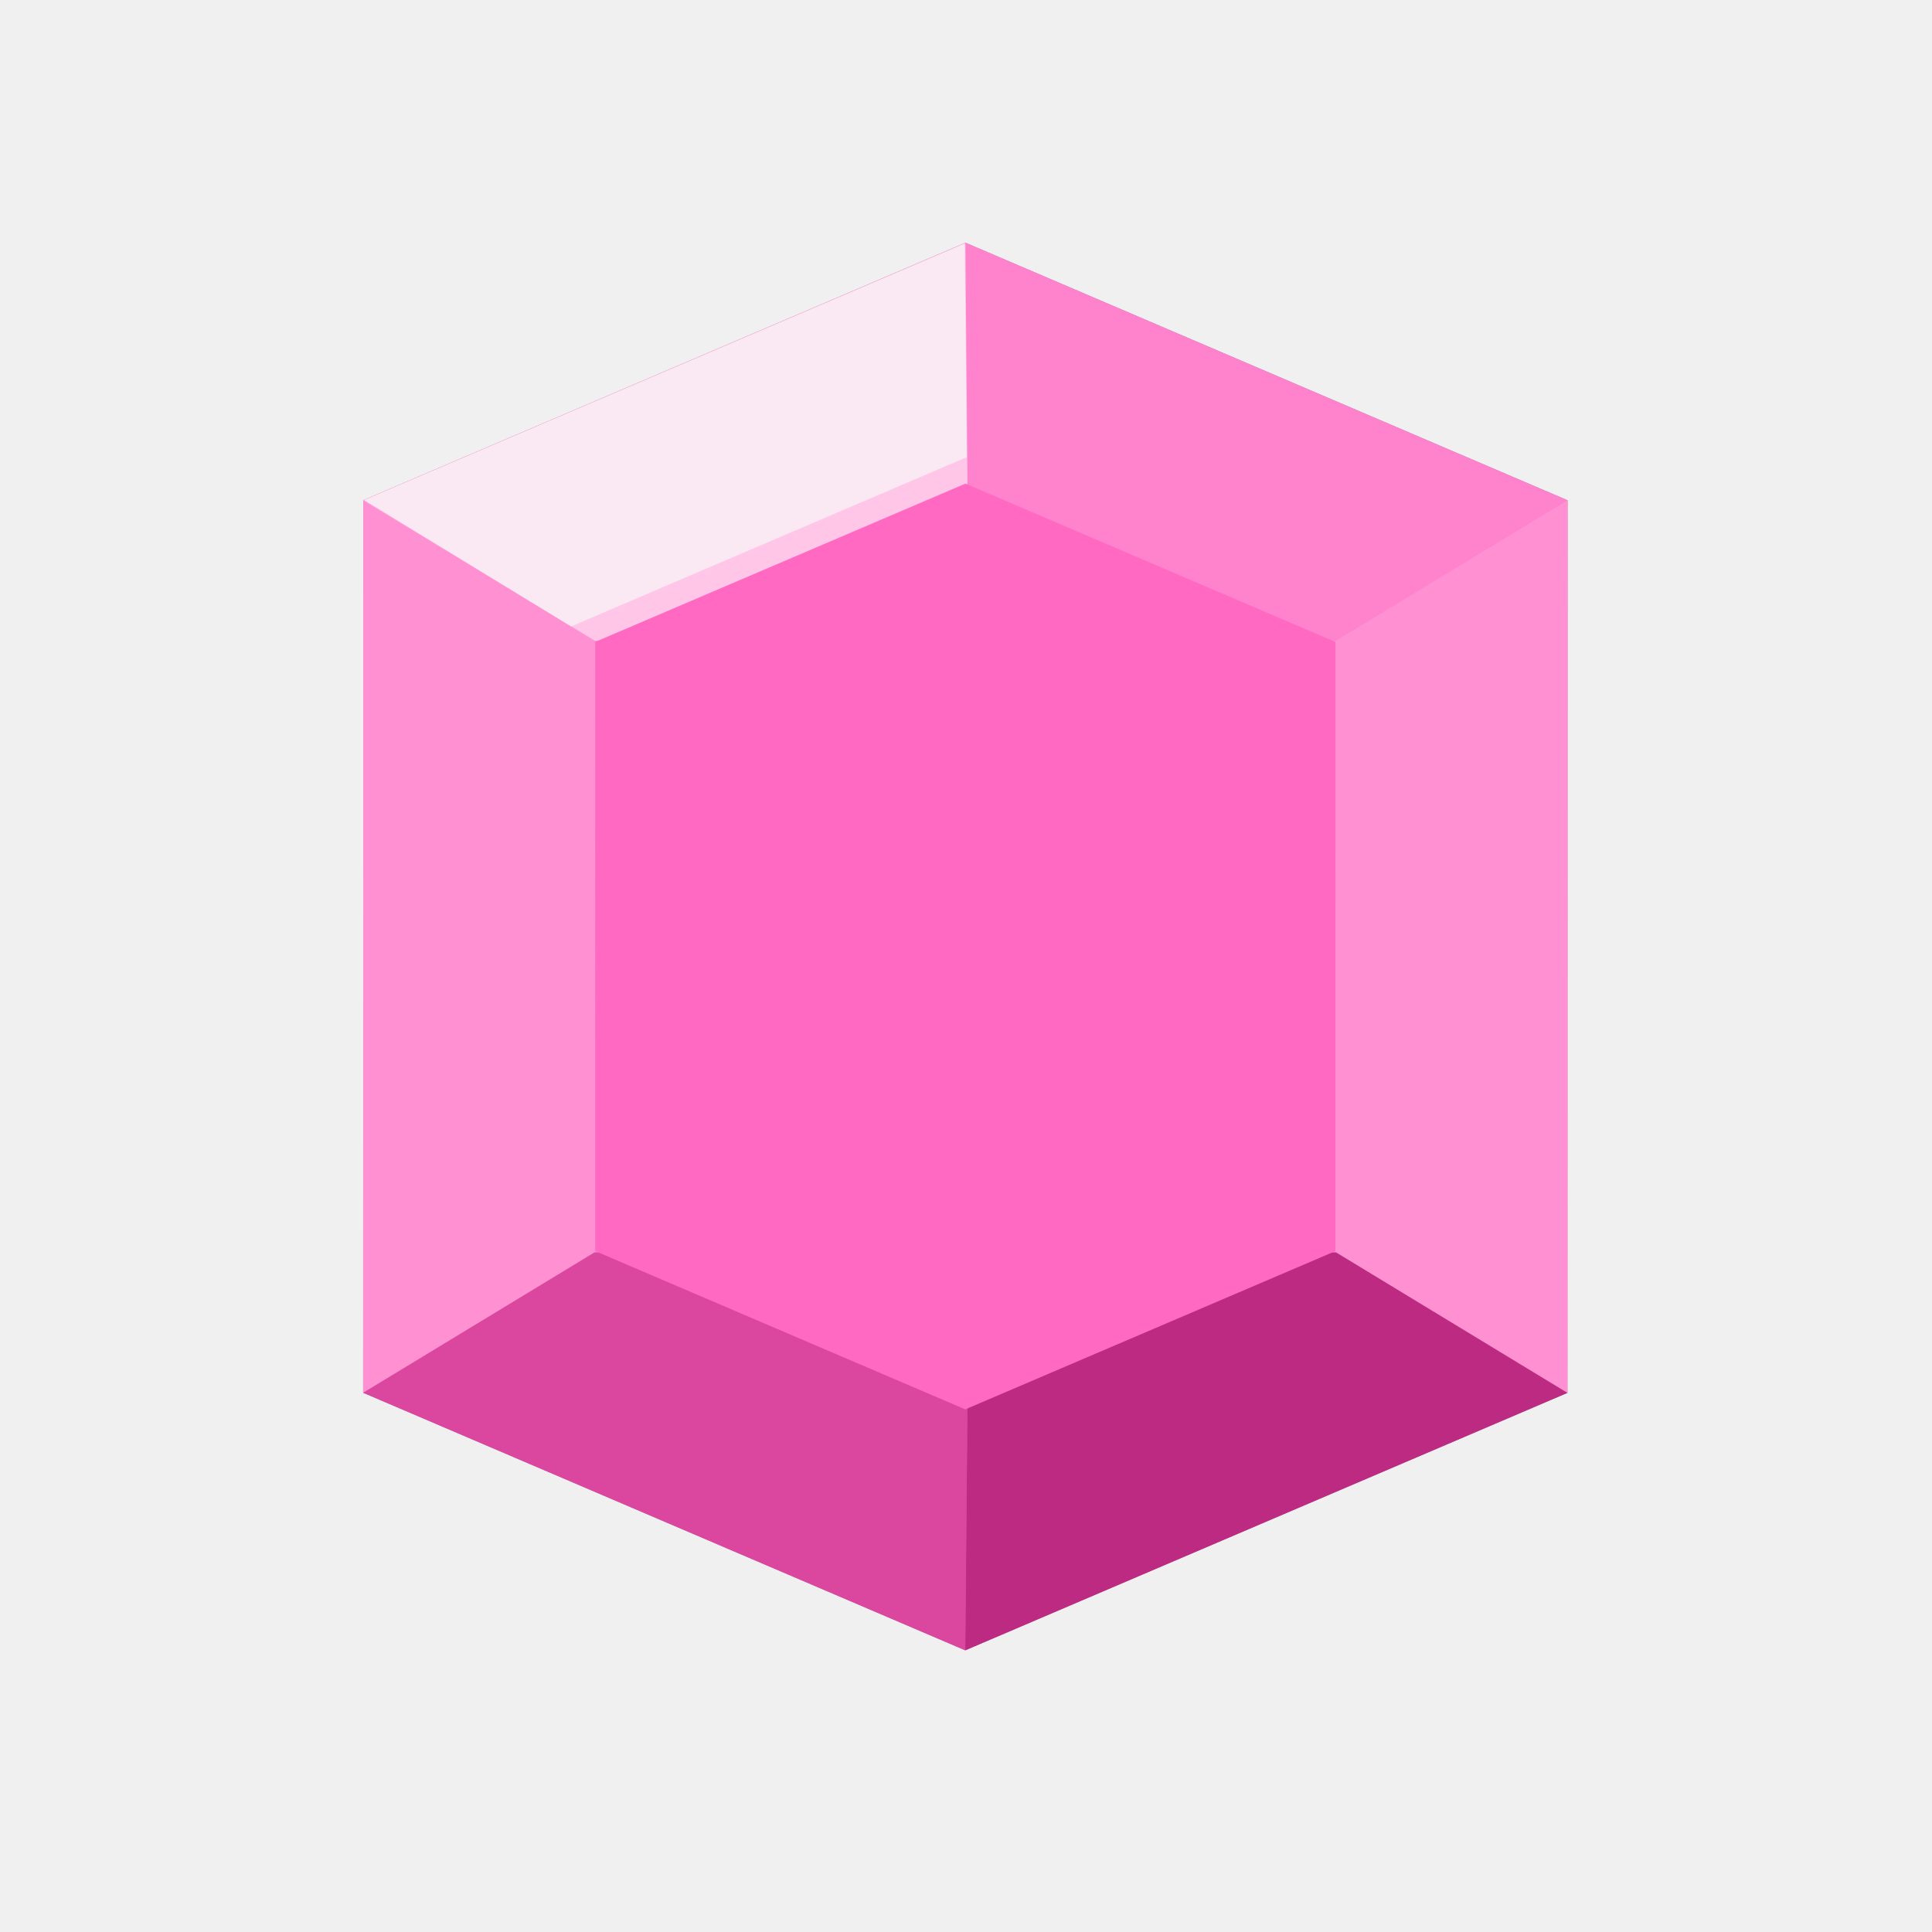
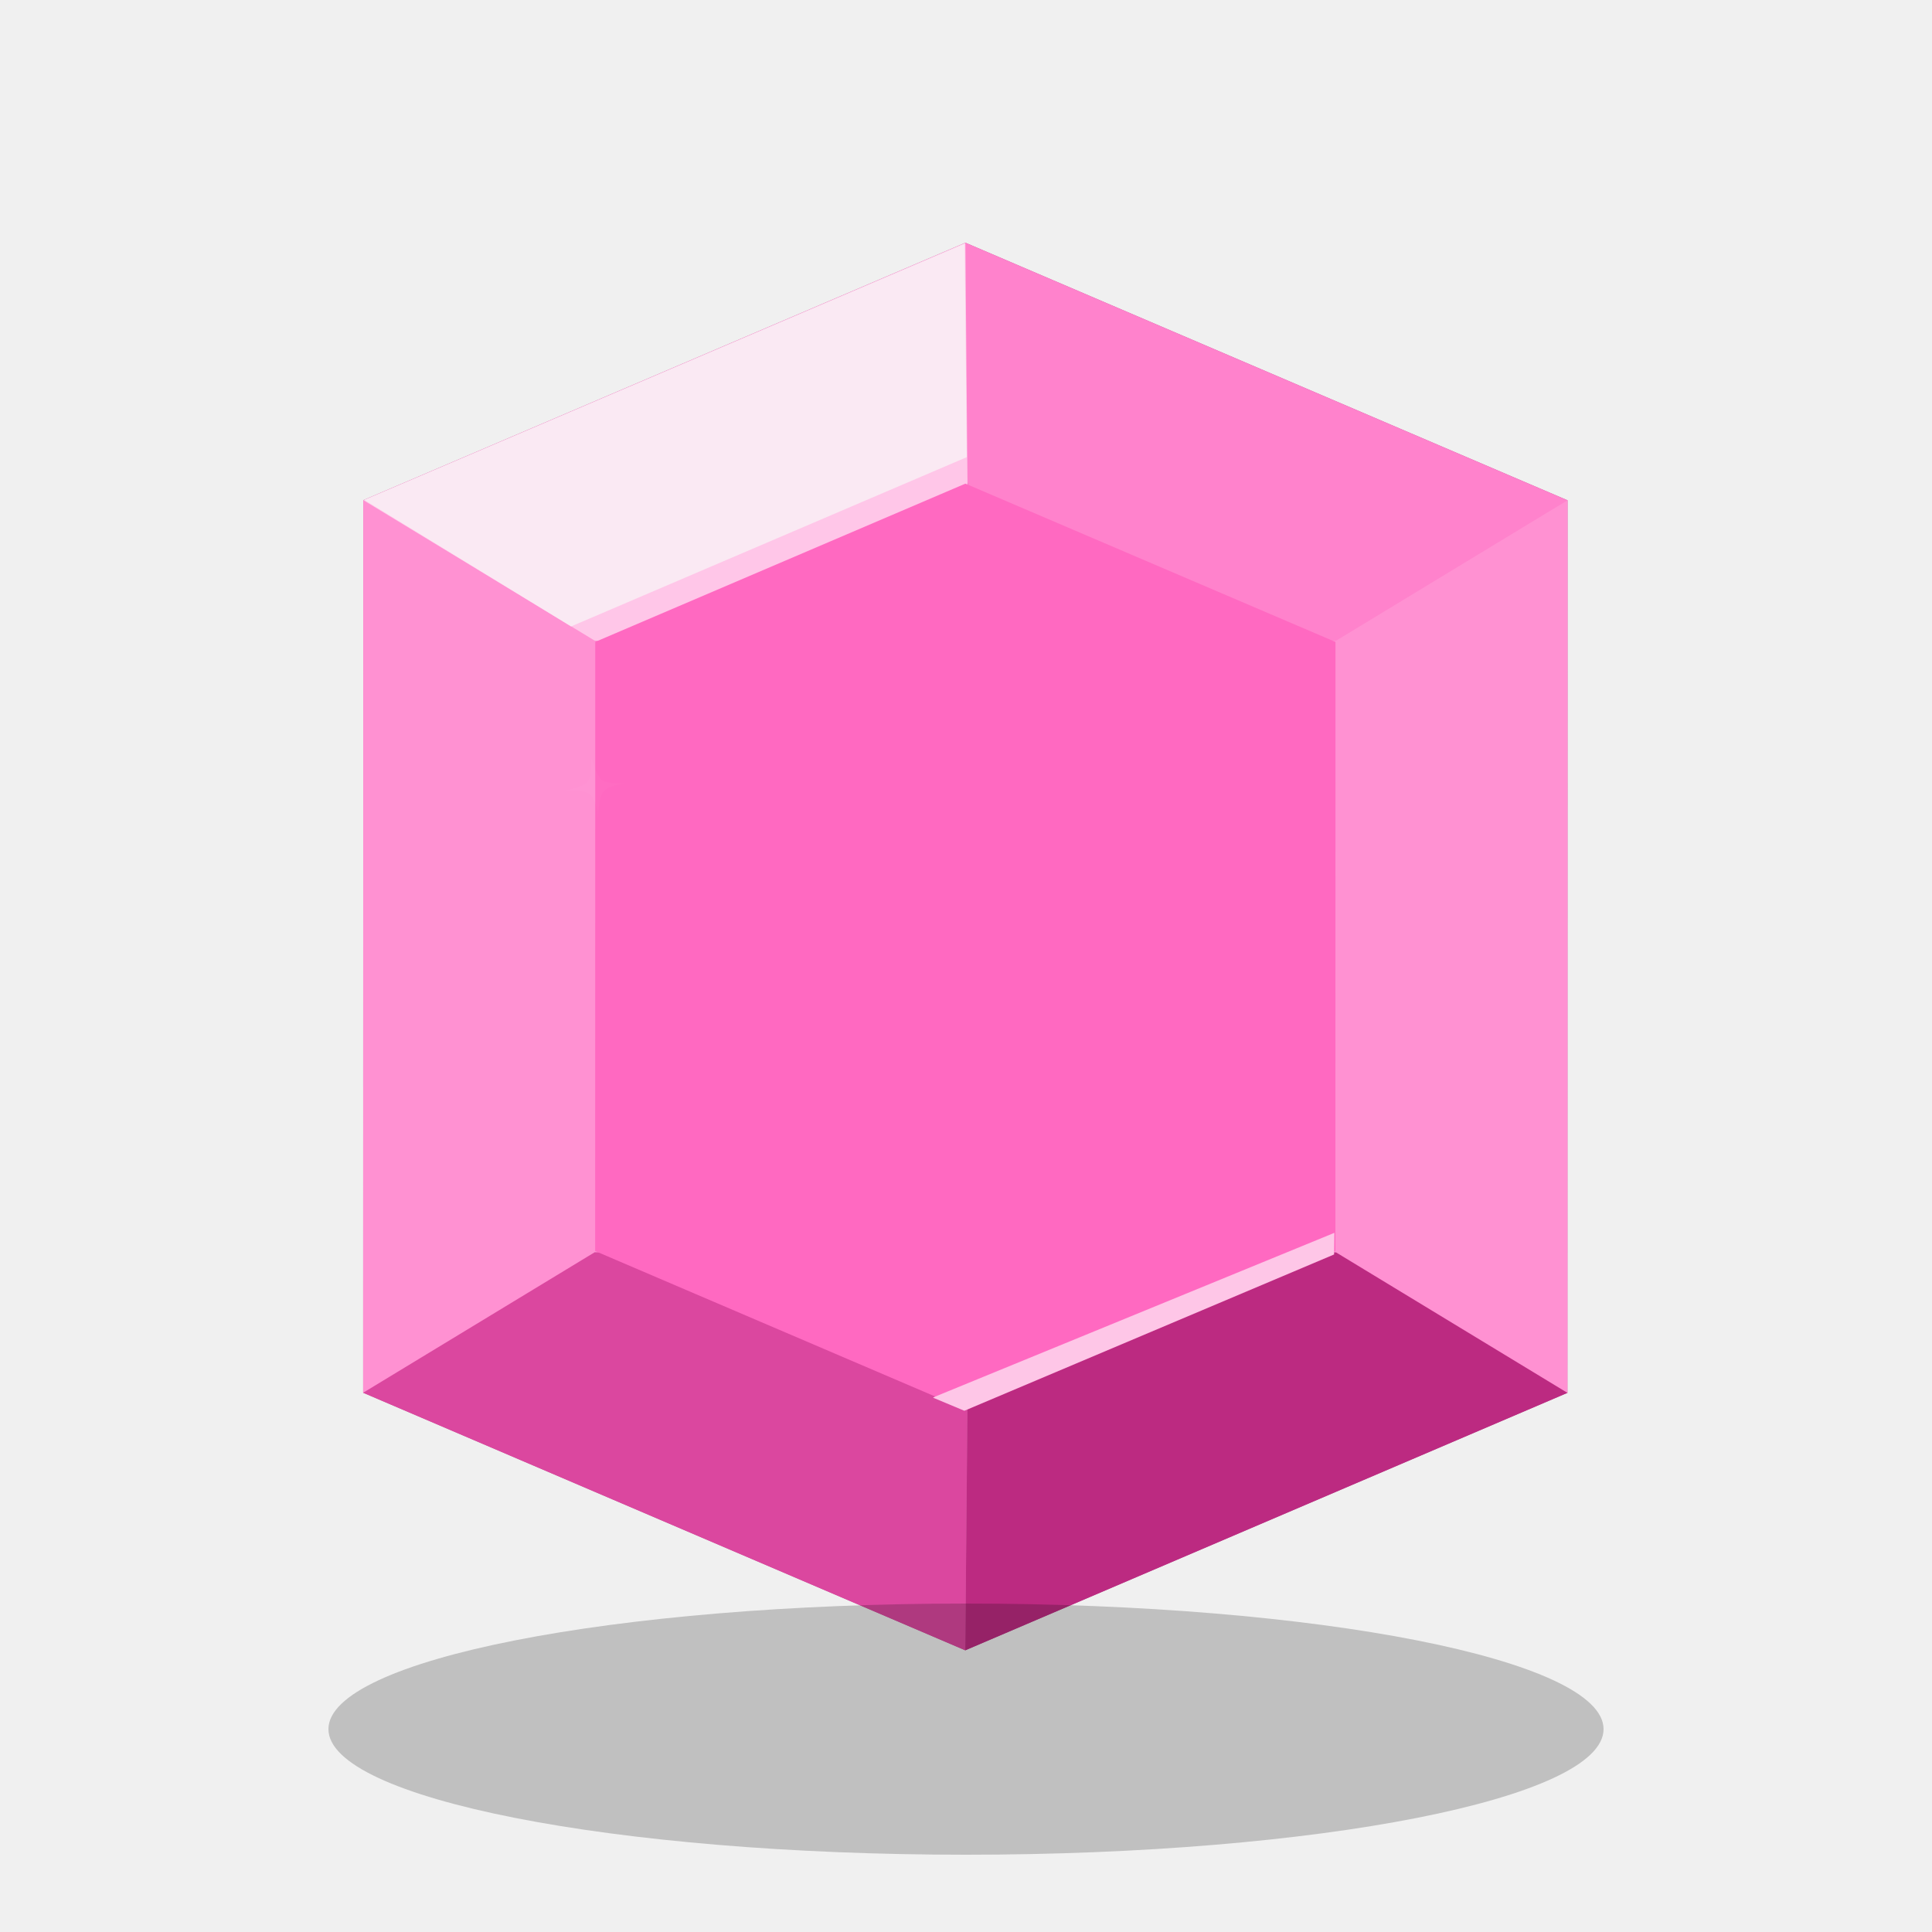
<svg xmlns="http://www.w3.org/2000/svg" width="100" height="100" viewBox="0 0 100 100" fill="none">
  <path d="M81.13 72.094L81.135 25.895L49.97 12.563L18.802 25.889L18.797 72.088L49.962 85.42L81.13 72.094Z" fill="#BE4F91" />
  <path d="M49.968 12.562C47.236 17.726 45.656 22.465 50.082 24.989C50.719 33.64 56.092 37.384 69.156 33.161C74.663 36.378 78.192 32.228 81.134 25.894L49.968 12.562Z" fill="#FF82CC" />
  <path d="M49.962 85.419L50.078 72.993C50.717 64.343 56.09 60.599 69.153 64.824C74.356 60.928 78.029 65.018 81.13 72.094L49.962 85.419Z" fill="#BC2A81" />
  <path d="M69.156 33.161C51.236 33.16 51.232 64.822 69.153 64.823L81.129 72.093L81.135 25.894L69.156 33.161Z" fill="#FF91D2" />
  <path d="M49.969 12.562L50.083 25.67C49.444 34.32 43.841 37.383 30.778 33.158C26.219 35.665 22.488 30.965 18.801 25.888L49.969 12.562Z" fill="#FFC6E8" />
  <path d="M49.963 85.42L50.079 71.972C49.441 63.322 43.839 60.599 30.775 64.821C25.619 60.961 22.098 65.928 18.797 72.088L49.963 85.42Z" fill="#DB479F" />
  <path d="M30.779 33.158C48.699 33.16 48.695 64.822 30.775 64.82L18.797 72.088L18.803 25.889L30.779 33.158Z" fill="#FF91D2" />
  <path d="M69.12 64.758L69.124 33.227L49.968 25.033L30.81 33.224L30.806 64.754L49.962 72.949L69.12 64.758Z" fill="#FF69C1" />
+   <path d="M69.066 63.812L48.31 72.326L48.31 72.35L49.915 73.021L69.052 64.931L69.066 63.812Z" fill="#FEC6E7" />
  <path d="M49.934 12.612L18.855 25.881L29.56 32.424L50.042 23.661L49.934 12.612Z" fill="#FAE9F3" />
+   <g opacity="0.021">
+     <path d="M29.2 40.923C29.2 40.923 30.105 40.782 30.399 40.482C30.665 40.21 30.605 39.23 30.605 39.23C30.605 39.23 30.873 40.127 31.137 40.362C31.395 40.592 32.334 40.547 32.334 40.547C32.334 40.547 31.416 40.665 31.206 41.011C30.97 41.397 30.956 42.301 30.956 42.301C30.956 42.301 30.93 41.508 30.56 41.144C30.219 40.808 29.2 40.923 29.2 40.923Z" fill="white" />
+   </g>
+   <ellipse cx="50" cy="89.5" rx="33" ry="6.5" fill="black" fill-opacity="0.2" />
</svg>
